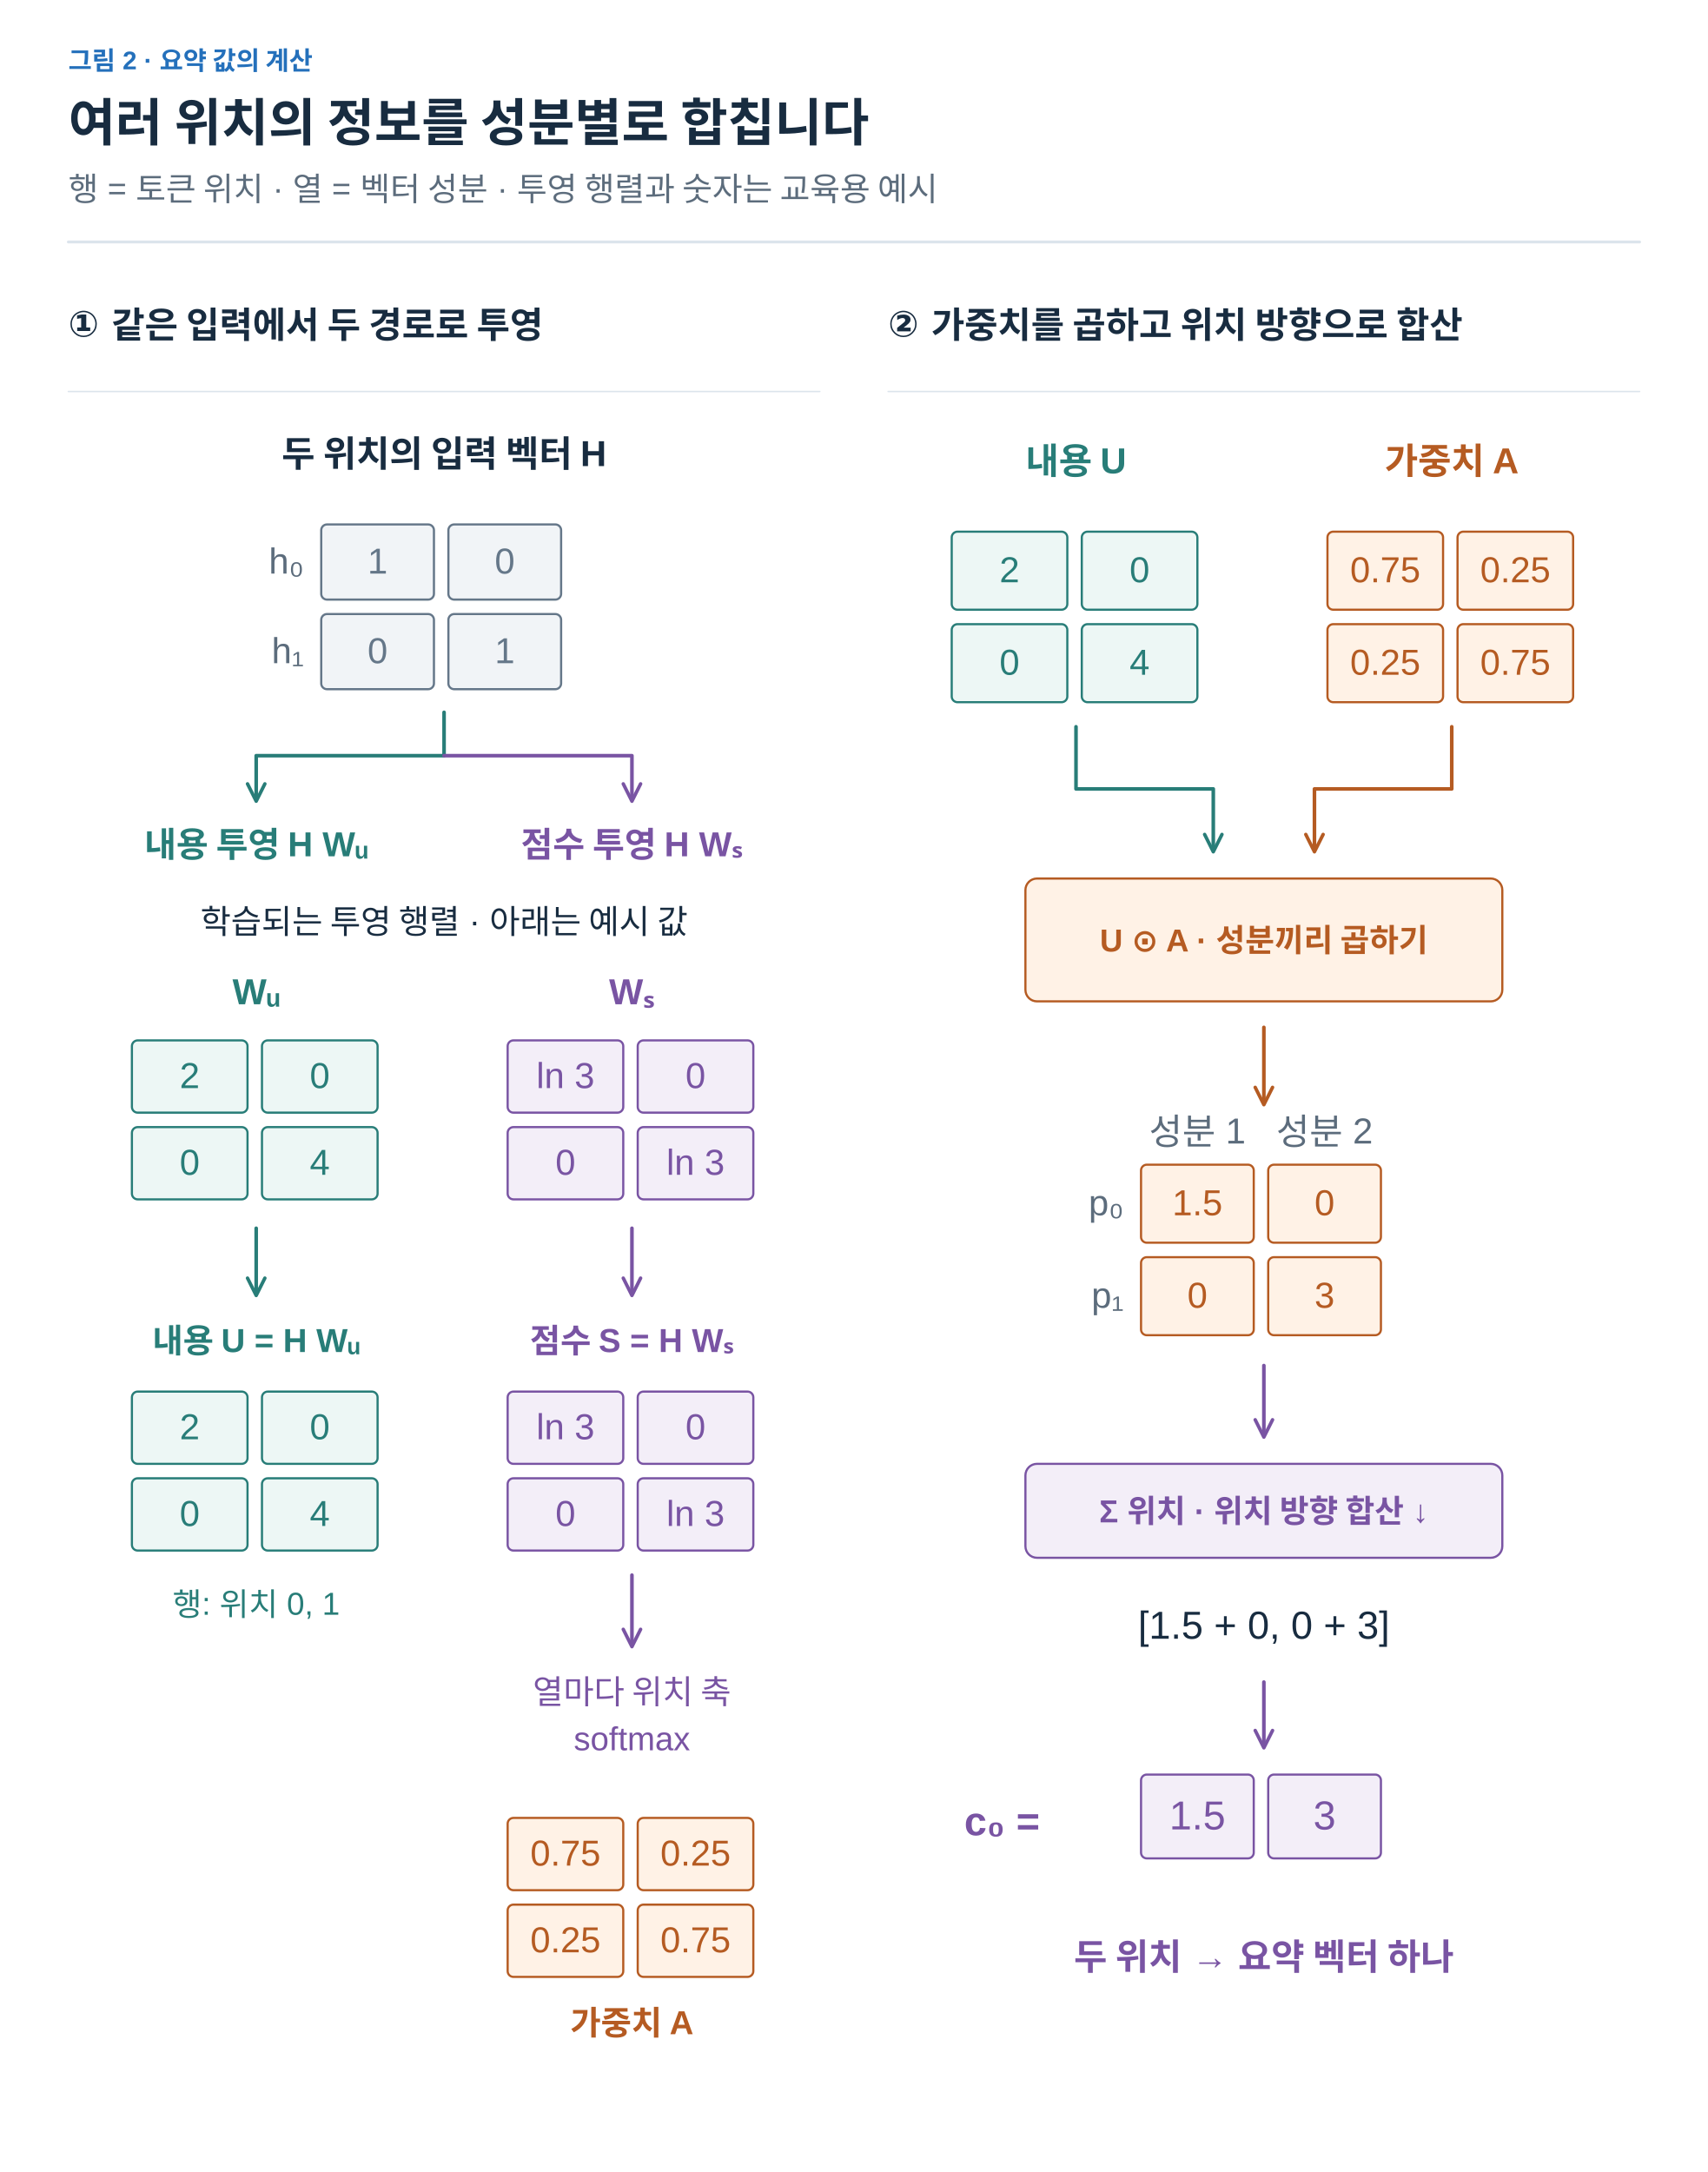
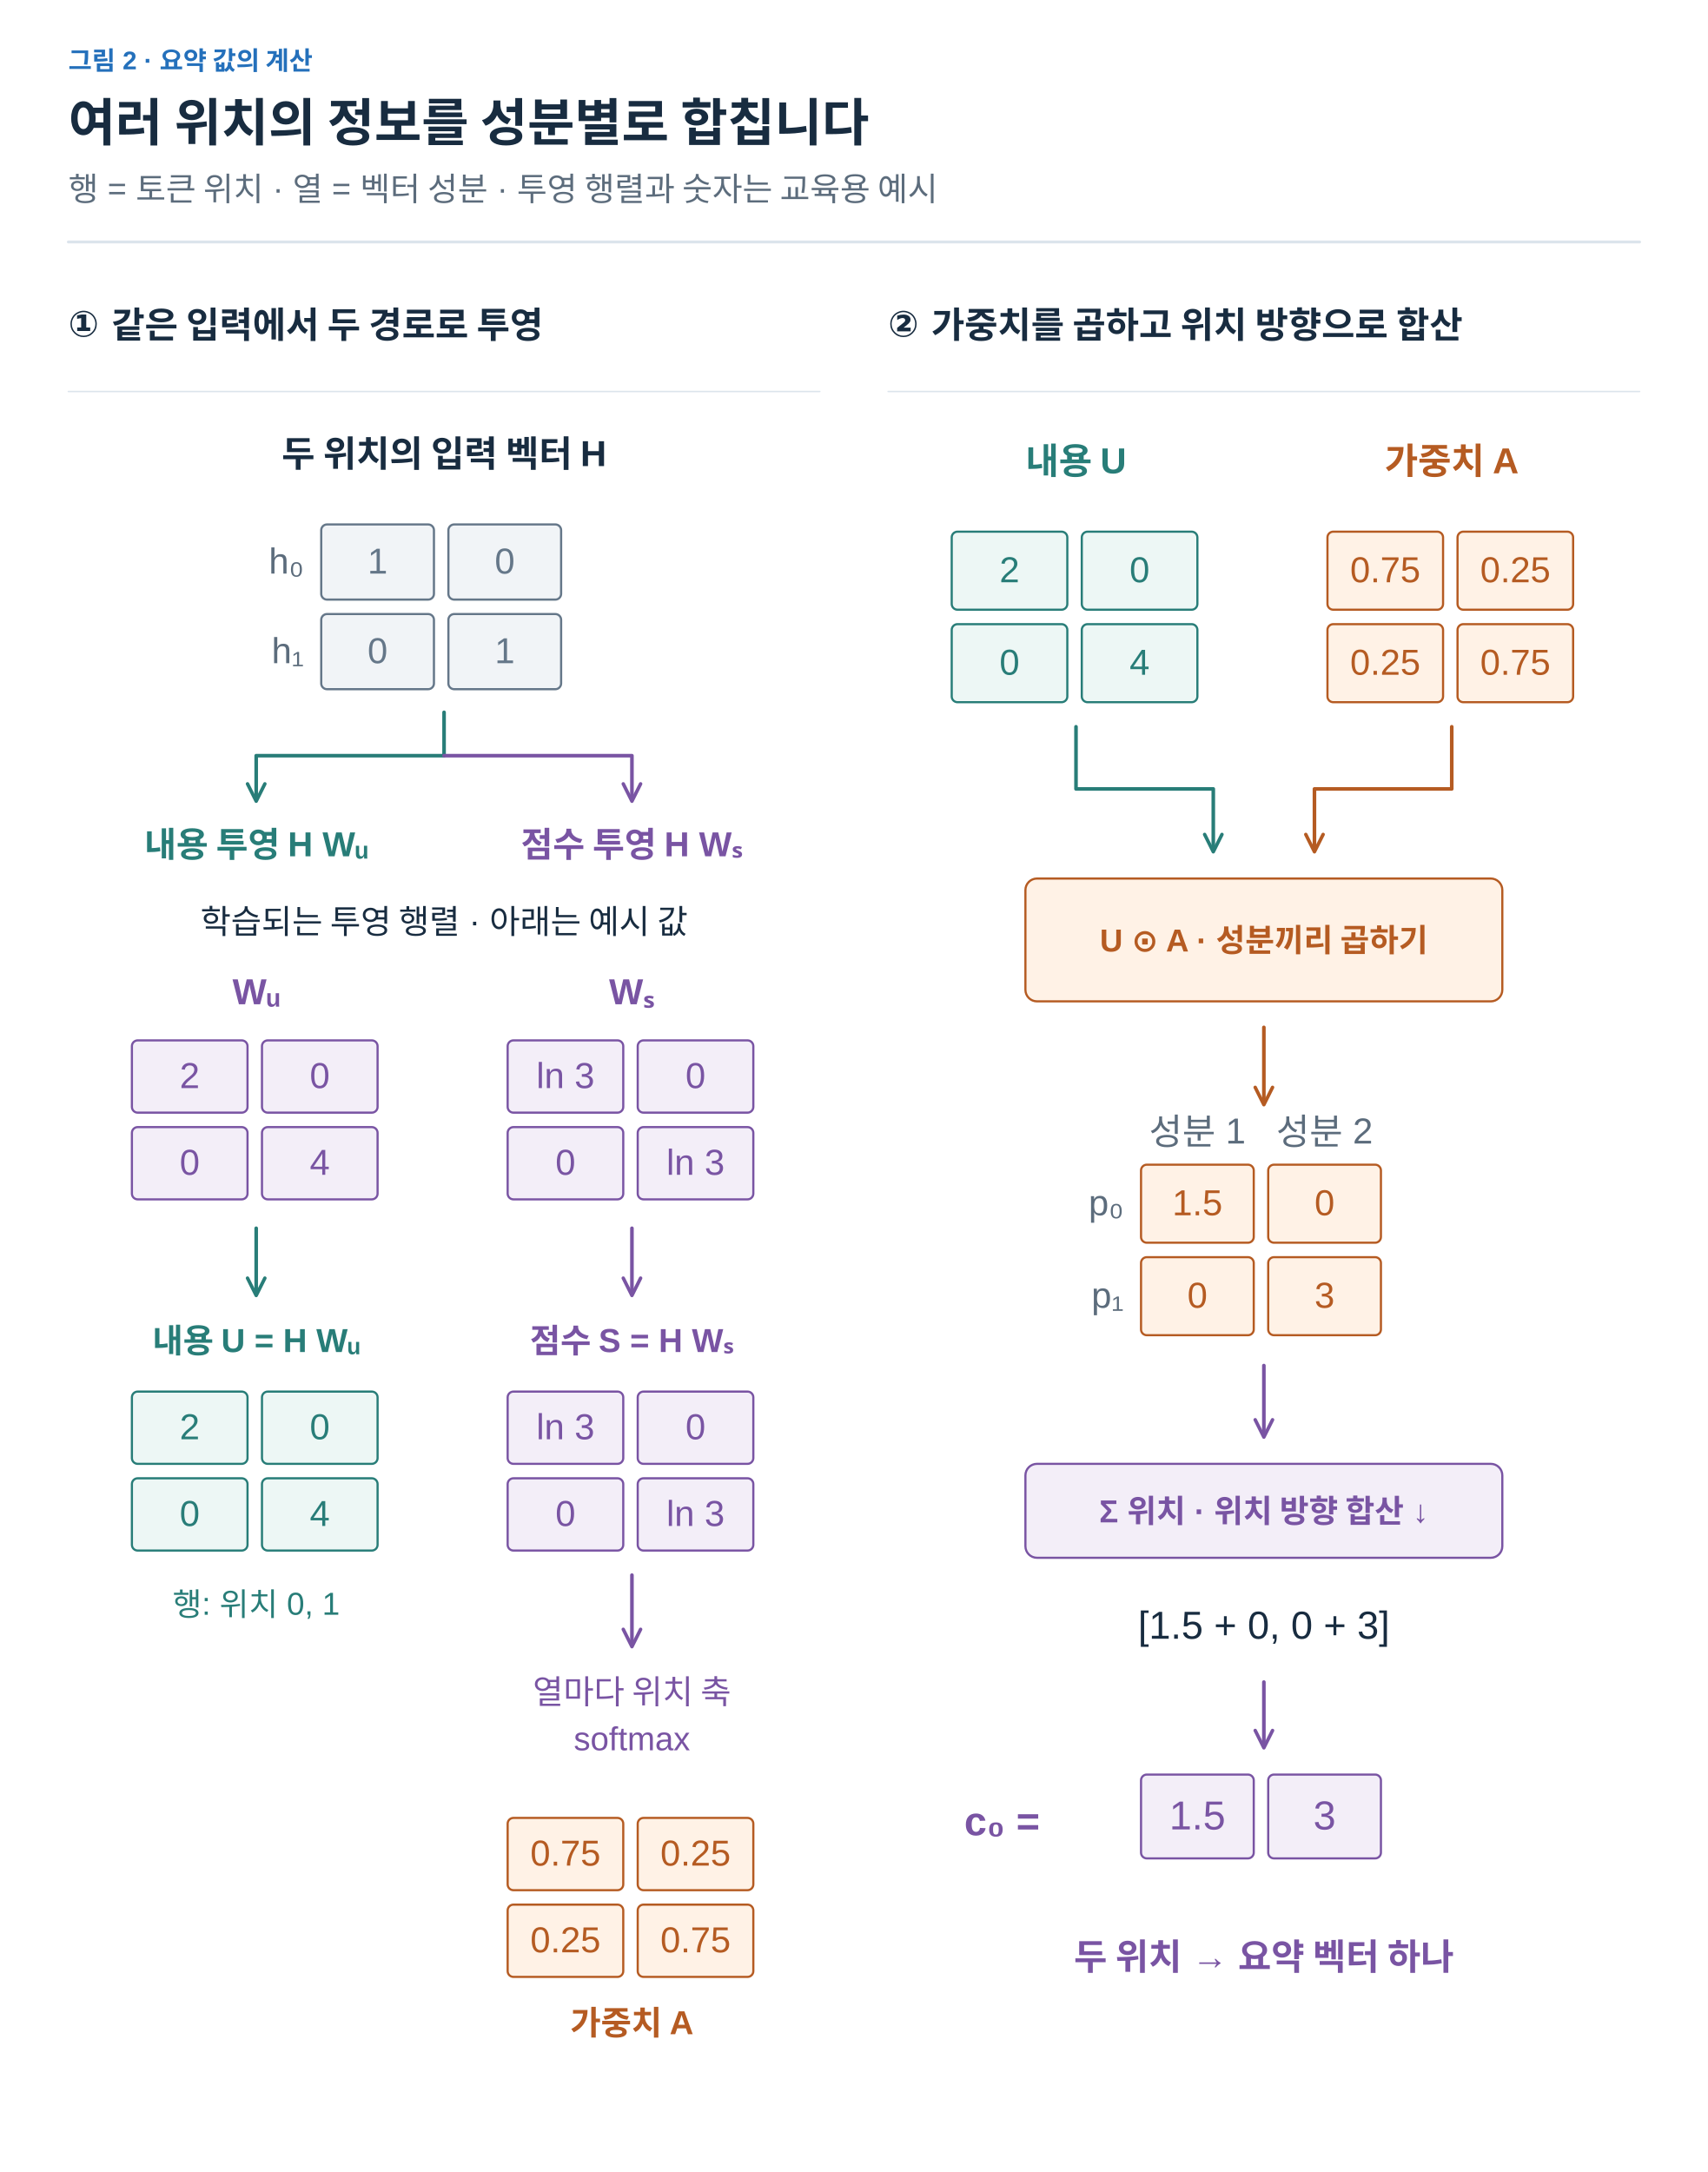
<svg xmlns="http://www.w3.org/2000/svg" width="1200" height="1526" viewBox="0 0 1200 1526" role="img" aria-labelledby="title desc">
  <defs>
    <marker id="arrow-ink" viewBox="0 0 10 10" refX="8" refY="5" markerWidth="6" markerHeight="6" orient="auto">
      <path d="M1 1 L9 5 L1 9" fill="none" stroke="#182C40" stroke-width="1.6" />
    </marker>
    <marker id="arrow-muted" viewBox="0 0 10 10" refX="8" refY="5" markerWidth="6" markerHeight="6" orient="auto">
      <path d="M1 1 L9 5 L1 9" fill="none" stroke="#5C6C7C" stroke-width="1.6" />
    </marker>
    <marker id="arrow-line" viewBox="0 0 10 10" refX="8" refY="5" markerWidth="6" markerHeight="6" orient="auto">
      <path d="M1 1 L9 5 L1 9" fill="none" stroke="#DCE4EC" stroke-width="1.6" />
    </marker>
    <marker id="arrow-paper" viewBox="0 0 10 10" refX="8" refY="5" markerWidth="6" markerHeight="6" orient="auto">
      <path d="M1 1 L9 5 L1 9" fill="none" stroke="#FFFFFF" stroke-width="1.6" />
    </marker>
    <marker id="arrow-blue" viewBox="0 0 10 10" refX="8" refY="5" markerWidth="6" markerHeight="6" orient="auto">
      <path d="M1 1 L9 5 L1 9" fill="none" stroke="#2470BB" stroke-width="1.6" />
    </marker>
    <marker id="arrow-teal" viewBox="0 0 10 10" refX="8" refY="5" markerWidth="6" markerHeight="6" orient="auto">
      <path d="M1 1 L9 5 L1 9" fill="none" stroke="#287D78" stroke-width="1.6" />
    </marker>
    <marker id="arrow-orange" viewBox="0 0 10 10" refX="8" refY="5" markerWidth="6" markerHeight="6" orient="auto">
      <path d="M1 1 L9 5 L1 9" fill="none" stroke="#B55B22" stroke-width="1.6" />
    </marker>
    <marker id="arrow-purple" viewBox="0 0 10 10" refX="8" refY="5" markerWidth="6" markerHeight="6" orient="auto">
      <path d="M1 1 L9 5 L1 9" fill="none" stroke="#7954A3" stroke-width="1.6" />
    </marker>
    <marker id="arrow-gray" viewBox="0 0 10 10" refX="8" refY="5" markerWidth="6" markerHeight="6" orient="auto">
      <path d="M1 1 L9 5 L1 9" fill="none" stroke="#657789" stroke-width="1.6" />
    </marker>
    <marker id="arrow-red" viewBox="0 0 10 10" refX="8" refY="5" markerWidth="6" markerHeight="6" orient="auto">
      <path d="M1 1 L9 5 L1 9" fill="none" stroke="#B34242" stroke-width="1.6" />
    </marker>
    <marker id="arrow-indigo" viewBox="0 0 10 10" refX="8" refY="5" markerWidth="6" markerHeight="6" orient="auto">
      <path d="M1 1 L9 5 L1 9" fill="none" stroke="#4C60A8" stroke-width="1.6" />
    </marker>
    <marker id="arrow-slate" viewBox="0 0 10 10" refX="8" refY="5" markerWidth="6" markerHeight="6" orient="auto">
      <path d="M1 1 L9 5 L1 9" fill="none" stroke="#8191A0" stroke-width="1.6" />
    </marker>
    <marker id="arrow-surface" viewBox="0 0 10 10" refX="8" refY="5" markerWidth="6" markerHeight="6" orient="auto">
      <path d="M1 1 L9 5 L1 9" fill="none" stroke="#F8FAFC" stroke-width="1.6" />
    </marker>
  </defs>
  <style>text{font-family:Arial,"Apple SD Gothic Neo","Noto Sans KR",sans-serif}text[font-family]{font-family:Menlo,Consolas,monospace}path{stroke-linecap:round;stroke-linejoin:round}</style>
  <rect width="100%" height="100%" fill="white" />
  <text x="48" y="49" fill="#2470BB" font-size="18" font-weight="600" text-anchor="start" data-max-width="1104">그림 2 · 요약 값의 계산</text>
  <text x="48" y="99" fill="#182C40" font-size="36" font-weight="700" text-anchor="start" data-max-width="1104">여러 위치의 정보를 성분별로 합칩니다</text>
  <text x="48" y="141" fill="#5C6C7C" font-size="23" font-weight="400" text-anchor="start" data-max-width="1104">행 = 토큰 위치 · 열 = 벡터 성분 · 투영 행렬과 숫자는 교육용 예시</text>
  <path d="M48,170 H1152" stroke="#DCE4EC" stroke-width="2" />
  <g transform="translate(48 206) scale(1.015385)" data-panel="1">
    <text x="0" y="30" fill="#182C40" font-size="25" font-weight="600" text-anchor="start" data-max-width="520">① 같은 입력에서 두 경로로 투영</text>
    <path d="M0 68 L520 68" stroke="#DCE4EC" stroke-width="1" fill="none" />
    <text x="260" y="120" fill="#182C40" font-size="25" font-weight="600" text-anchor="middle" data-max-width="510">두 위치의 입력 벡터 H</text>
    <g data-container="true">
      <rect x="175" y="160" width="78" height="52" rx="4" fill="#F1F4F7" stroke="#657789" stroke-width="1.5" />
      <text x="214" y="194" fill="#657789" font-size="25" font-weight="500" text-anchor="middle" data-max-width="66">1</text>
    </g>
    <g data-container="true">
      <rect x="263" y="160" width="78" height="52" rx="4" fill="#F1F4F7" stroke="#657789" stroke-width="1.5" />
      <text x="302" y="194" fill="#657789" font-size="25" font-weight="500" text-anchor="middle" data-max-width="66">0</text>
    </g>
    <g data-container="true">
      <rect x="175" y="222" width="78" height="52" rx="4" fill="#F1F4F7" stroke="#657789" stroke-width="1.5" />
      <text x="214" y="256" fill="#657789" font-size="25" font-weight="500" text-anchor="middle" data-max-width="66">0</text>
    </g>
    <g data-container="true">
      <rect x="263" y="222" width="78" height="52" rx="4" fill="#F1F4F7" stroke="#657789" stroke-width="1.5" />
      <text x="302" y="256" fill="#657789" font-size="25" font-weight="500" text-anchor="middle" data-max-width="66">1</text>
    </g>
    <text x="163" y="194" fill="#5C6C7C" font-size="25" font-weight="400" text-anchor="end" data-max-width="64">h₀</text>
    <text x="163" y="256" fill="#5C6C7C" font-size="25" font-weight="400" text-anchor="end" data-max-width="64">h₁</text>
    <path d="M260 290 V320 H130 V350" stroke="#287D78" stroke-width="2.5" fill="none" marker-end="url(#arrow-teal)" />
    <path d="M260 320 H390 V350" stroke="#7954A3" stroke-width="2.5" fill="none" marker-end="url(#arrow-purple)" />
    <text x="130" y="390" fill="#287D78" font-size="24" font-weight="600" text-anchor="middle" data-max-width="235">내용 투영 H Wᵤ</text>
    <text x="390" y="390" fill="#7954A3" font-size="24" font-weight="600" text-anchor="middle" data-max-width="235">점수 투영 H Wₛ</text>
    <text x="260" y="443" fill="#182C40" font-size="23" font-weight="400" text-anchor="middle" data-max-width="510">학습되는 투영 행렬 · 아래는 예시 값</text>
-     <text x="130" y="492" fill="#287D78" font-size="25" font-weight="600" text-anchor="middle" data-max-width="200">Wᵤ</text>
+     <text x="130" y="492" fill="#7954A3" font-size="25" font-weight="600" text-anchor="middle" data-max-width="200">Wᵤ</text>
    <text x="390" y="492" fill="#7954A3" font-size="25" font-weight="600" text-anchor="middle" data-max-width="200">Wₛ</text>
    <g data-container="true">
-       <rect x="44" y="517" width="80" height="50" rx="4" fill="#EDF7F5" stroke="#287D78" stroke-width="1.5" />
-       <text x="84" y="550" fill="#287D78" font-size="25" font-weight="500" text-anchor="middle" data-max-width="68">2</text>
-     </g>
-     <g data-container="true">
-       <rect x="134" y="517" width="80" height="50" rx="4" fill="#EDF7F5" stroke="#287D78" stroke-width="1.5" />
-       <text x="174" y="550" fill="#287D78" font-size="25" font-weight="500" text-anchor="middle" data-max-width="68">0</text>
-     </g>
-     <g data-container="true">
-       <rect x="44" y="577" width="80" height="50" rx="4" fill="#EDF7F5" stroke="#287D78" stroke-width="1.5" />
-       <text x="84" y="610" fill="#287D78" font-size="25" font-weight="500" text-anchor="middle" data-max-width="68">0</text>
-     </g>
-     <g data-container="true">
-       <rect x="134" y="577" width="80" height="50" rx="4" fill="#EDF7F5" stroke="#287D78" stroke-width="1.5" />
-       <text x="174" y="610" fill="#287D78" font-size="25" font-weight="500" text-anchor="middle" data-max-width="68">4</text>
+       <rect x="44" y="517" width="80" height="50" rx="4" fill="#F3EEF8" stroke="#7954A3" stroke-width="1.5" />
+       <text x="84" y="550" fill="#7954A3" font-size="25" font-weight="500" text-anchor="middle" data-max-width="68">2</text>
+     </g>
+     <g data-container="true">
+       <rect x="134" y="517" width="80" height="50" rx="4" fill="#F3EEF8" stroke="#7954A3" stroke-width="1.5" />
+       <text x="174" y="550" fill="#7954A3" font-size="25" font-weight="500" text-anchor="middle" data-max-width="68">0</text>
+     </g>
+     <g data-container="true">
+       <rect x="44" y="577" width="80" height="50" rx="4" fill="#F3EEF8" stroke="#7954A3" stroke-width="1.5" />
+       <text x="84" y="610" fill="#7954A3" font-size="25" font-weight="500" text-anchor="middle" data-max-width="68">0</text>
+     </g>
+     <g data-container="true">
+       <rect x="134" y="577" width="80" height="50" rx="4" fill="#F3EEF8" stroke="#7954A3" stroke-width="1.5" />
+       <text x="174" y="610" fill="#7954A3" font-size="25" font-weight="500" text-anchor="middle" data-max-width="68">4</text>
    </g>
    <g data-container="true">
      <rect x="304" y="517" width="80" height="50" rx="4" fill="#F3EEF8" stroke="#7954A3" stroke-width="1.5" />
      <text x="344" y="550" fill="#7954A3" font-size="25" font-weight="500" text-anchor="middle" data-max-width="68">ln 3</text>
    </g>
    <g data-container="true">
      <rect x="394" y="517" width="80" height="50" rx="4" fill="#F3EEF8" stroke="#7954A3" stroke-width="1.5" />
      <text x="434" y="550" fill="#7954A3" font-size="25" font-weight="500" text-anchor="middle" data-max-width="68">0</text>
    </g>
    <g data-container="true">
      <rect x="304" y="577" width="80" height="50" rx="4" fill="#F3EEF8" stroke="#7954A3" stroke-width="1.5" />
      <text x="344" y="610" fill="#7954A3" font-size="25" font-weight="500" text-anchor="middle" data-max-width="68">0</text>
    </g>
    <g data-container="true">
      <rect x="394" y="577" width="80" height="50" rx="4" fill="#F3EEF8" stroke="#7954A3" stroke-width="1.5" />
      <text x="434" y="610" fill="#7954A3" font-size="25" font-weight="500" text-anchor="middle" data-max-width="68">ln 3</text>
    </g>
    <path d="M130 647 L130 692" stroke="#287D78" stroke-width="2.5" fill="none" marker-end="url(#arrow-teal)" />
    <path d="M390 647 L390 692" stroke="#7954A3" stroke-width="2.5" fill="none" marker-end="url(#arrow-purple)" />
    <text x="130" y="733" fill="#287D78" font-size="23" font-weight="600" text-anchor="middle" data-max-width="240">내용 U = H Wᵤ</text>
    <text x="390" y="733" fill="#7954A3" font-size="23" font-weight="600" text-anchor="middle" data-max-width="240">점수 S = H Wₛ</text>
    <g data-container="true">
      <rect x="44" y="760" width="80" height="50" rx="4" fill="#EDF7F5" stroke="#287D78" stroke-width="1.5" />
      <text x="84" y="793" fill="#287D78" font-size="25" font-weight="500" text-anchor="middle" data-max-width="68">2</text>
    </g>
    <g data-container="true">
      <rect x="134" y="760" width="80" height="50" rx="4" fill="#EDF7F5" stroke="#287D78" stroke-width="1.5" />
      <text x="174" y="793" fill="#287D78" font-size="25" font-weight="500" text-anchor="middle" data-max-width="68">0</text>
    </g>
    <g data-container="true">
      <rect x="44" y="820" width="80" height="50" rx="4" fill="#EDF7F5" stroke="#287D78" stroke-width="1.5" />
      <text x="84" y="853" fill="#287D78" font-size="25" font-weight="500" text-anchor="middle" data-max-width="68">0</text>
    </g>
    <g data-container="true">
      <rect x="134" y="820" width="80" height="50" rx="4" fill="#EDF7F5" stroke="#287D78" stroke-width="1.5" />
      <text x="174" y="853" fill="#287D78" font-size="25" font-weight="500" text-anchor="middle" data-max-width="68">4</text>
    </g>
    <g data-container="true">
      <rect x="304" y="760" width="80" height="50" rx="4" fill="#F3EEF8" stroke="#7954A3" stroke-width="1.5" />
      <text x="344" y="793" fill="#7954A3" font-size="25" font-weight="500" text-anchor="middle" data-max-width="68">ln 3</text>
    </g>
    <g data-container="true">
      <rect x="394" y="760" width="80" height="50" rx="4" fill="#F3EEF8" stroke="#7954A3" stroke-width="1.5" />
      <text x="434" y="793" fill="#7954A3" font-size="25" font-weight="500" text-anchor="middle" data-max-width="68">0</text>
    </g>
    <g data-container="true">
      <rect x="304" y="820" width="80" height="50" rx="4" fill="#F3EEF8" stroke="#7954A3" stroke-width="1.5" />
      <text x="344" y="853" fill="#7954A3" font-size="25" font-weight="500" text-anchor="middle" data-max-width="68">0</text>
    </g>
    <g data-container="true">
      <rect x="394" y="820" width="80" height="50" rx="4" fill="#F3EEF8" stroke="#7954A3" stroke-width="1.5" />
      <text x="434" y="853" fill="#7954A3" font-size="25" font-weight="500" text-anchor="middle" data-max-width="68">ln 3</text>
    </g>
    <text x="130" y="915" fill="#287D78" font-size="22" font-weight="400" text-anchor="middle" data-max-width="235">행: 위치 0, 1</text>
    <path d="M390 887 L390 935" stroke="#7954A3" stroke-width="2.5" fill="none" marker-end="url(#arrow-purple)" />
    <text x="390" y="976" fill="#7954A3" font-size="23" font-weight="400" text-anchor="middle" data-max-width="240">열마다 위치 축</text>
    <text x="390" y="1008.2" fill="#7954A3" font-size="23" font-weight="400" text-anchor="middle" data-max-width="240">softmax</text>
    <g data-container="true">
      <rect x="304" y="1055" width="80" height="50" rx="4" fill="#FFF2E6" stroke="#B55B22" stroke-width="1.5" />
      <text x="344" y="1088" fill="#B55B22" font-size="25" font-weight="500" text-anchor="middle" data-max-width="68">0.75</text>
    </g>
    <g data-container="true">
      <rect x="394" y="1055" width="80" height="50" rx="4" fill="#FFF2E6" stroke="#B55B22" stroke-width="1.5" />
      <text x="434" y="1088" fill="#B55B22" font-size="25" font-weight="500" text-anchor="middle" data-max-width="68">0.25</text>
    </g>
    <g data-container="true">
      <rect x="304" y="1115" width="80" height="50" rx="4" fill="#FFF2E6" stroke="#B55B22" stroke-width="1.5" />
      <text x="344" y="1148" fill="#B55B22" font-size="25" font-weight="500" text-anchor="middle" data-max-width="68">0.25</text>
    </g>
    <g data-container="true">
      <rect x="394" y="1115" width="80" height="50" rx="4" fill="#FFF2E6" stroke="#B55B22" stroke-width="1.5" />
      <text x="434" y="1148" fill="#B55B22" font-size="25" font-weight="500" text-anchor="middle" data-max-width="68">0.75</text>
    </g>
    <text x="390" y="1205" fill="#B55B22" font-size="23" font-weight="600" text-anchor="middle" data-max-width="240">가중치 A</text>
  </g>
  <g transform="translate(624 206) scale(1.015385)" data-panel="2">
    <text x="0" y="30" fill="#182C40" font-size="25" font-weight="600" text-anchor="start" data-max-width="520">② 가중치를 곱하고 위치 방향으로 합산</text>
    <path d="M0 68 L520 68" stroke="#DCE4EC" stroke-width="1" fill="none" />
    <text x="130" y="125" fill="#287D78" font-size="25" font-weight="600" text-anchor="middle" data-max-width="230">내용 U</text>
    <text x="390" y="125" fill="#B55B22" font-size="25" font-weight="600" text-anchor="middle" data-max-width="230">가중치 A</text>
    <g data-container="true">
      <rect x="44" y="165" width="80" height="54" rx="4" fill="#EDF7F5" stroke="#287D78" stroke-width="1.5" />
      <text x="84" y="200" fill="#287D78" font-size="25" font-weight="500" text-anchor="middle" data-max-width="68">2</text>
    </g>
    <g data-container="true">
      <rect x="134" y="165" width="80" height="54" rx="4" fill="#EDF7F5" stroke="#287D78" stroke-width="1.5" />
      <text x="174" y="200" fill="#287D78" font-size="25" font-weight="500" text-anchor="middle" data-max-width="68">0</text>
    </g>
    <g data-container="true">
      <rect x="44" y="229" width="80" height="54" rx="4" fill="#EDF7F5" stroke="#287D78" stroke-width="1.5" />
      <text x="84" y="264" fill="#287D78" font-size="25" font-weight="500" text-anchor="middle" data-max-width="68">0</text>
    </g>
    <g data-container="true">
      <rect x="134" y="229" width="80" height="54" rx="4" fill="#EDF7F5" stroke="#287D78" stroke-width="1.5" />
      <text x="174" y="264" fill="#287D78" font-size="25" font-weight="500" text-anchor="middle" data-max-width="68">4</text>
    </g>
    <g data-container="true">
      <rect x="304" y="165" width="80" height="54" rx="4" fill="#FFF2E6" stroke="#B55B22" stroke-width="1.5" />
      <text x="344" y="200" fill="#B55B22" font-size="25" font-weight="500" text-anchor="middle" data-max-width="68">0.75</text>
    </g>
    <g data-container="true">
      <rect x="394" y="165" width="80" height="54" rx="4" fill="#FFF2E6" stroke="#B55B22" stroke-width="1.5" />
      <text x="434" y="200" fill="#B55B22" font-size="25" font-weight="500" text-anchor="middle" data-max-width="68">0.25</text>
    </g>
    <g data-container="true">
      <rect x="304" y="229" width="80" height="54" rx="4" fill="#FFF2E6" stroke="#B55B22" stroke-width="1.5" />
      <text x="344" y="264" fill="#B55B22" font-size="25" font-weight="500" text-anchor="middle" data-max-width="68">0.25</text>
    </g>
    <g data-container="true">
      <rect x="394" y="229" width="80" height="54" rx="4" fill="#FFF2E6" stroke="#B55B22" stroke-width="1.5" />
      <text x="434" y="264" fill="#B55B22" font-size="25" font-weight="500" text-anchor="middle" data-max-width="68">0.75</text>
    </g>
    <path d="M130 300 V343 H225 V385" stroke="#287D78" stroke-width="2.5" fill="none" marker-end="url(#arrow-teal)" />
    <path d="M390 300 V343 H295 V385" stroke="#B55B22" stroke-width="2.5" fill="none" marker-end="url(#arrow-orange)" />
    <rect x="95" y="405" width="330" height="85" rx="8" fill="#FFF2E6" stroke="#B55B22" stroke-width="1.5" />
    <text x="260" y="455.5" fill="#B55B22" font-size="22" font-weight="600" text-anchor="middle" data-max-width="318">U ⊙ A · 성분끼리 곱하기</text>
    <path d="M260 508 L260 560" stroke="#B55B22" stroke-width="2.5" fill="none" marker-end="url(#arrow-orange)" />
    <g data-container="true">
      <rect x="175" y="603" width="78" height="54" rx="4" fill="#FFF2E6" stroke="#B55B22" stroke-width="1.5" />
      <text x="214" y="638" fill="#B55B22" font-size="25" font-weight="500" text-anchor="middle" data-max-width="66">1.5</text>
    </g>
    <g data-container="true">
      <rect x="263" y="603" width="78" height="54" rx="4" fill="#FFF2E6" stroke="#B55B22" stroke-width="1.5" />
      <text x="302" y="638" fill="#B55B22" font-size="25" font-weight="500" text-anchor="middle" data-max-width="66">0</text>
    </g>
    <g data-container="true">
      <rect x="175" y="667" width="78" height="54" rx="4" fill="#FFF2E6" stroke="#B55B22" stroke-width="1.5" />
      <text x="214" y="702" fill="#B55B22" font-size="25" font-weight="500" text-anchor="middle" data-max-width="66">0</text>
    </g>
    <g data-container="true">
      <rect x="263" y="667" width="78" height="54" rx="4" fill="#FFF2E6" stroke="#B55B22" stroke-width="1.5" />
      <text x="302" y="702" fill="#B55B22" font-size="25" font-weight="500" text-anchor="middle" data-max-width="66">3</text>
    </g>
    <text x="163" y="638" fill="#5C6C7C" font-size="25" font-weight="400" text-anchor="end" data-max-width="64">p₀</text>
    <text x="163" y="702" fill="#5C6C7C" font-size="25" font-weight="400" text-anchor="end" data-max-width="64">p₁</text>
    <text x="214" y="589" fill="#5C6C7C" font-size="25" font-weight="400" text-anchor="middle" data-max-width="78">성분 1</text>
    <text x="302" y="589" fill="#5C6C7C" font-size="25" font-weight="400" text-anchor="middle" data-max-width="78">성분 2</text>
    <path d="M260 742 L260 790" stroke="#7954A3" stroke-width="2.5" fill="none" marker-end="url(#arrow-purple)" />
    <rect x="95" y="810" width="330" height="65" rx="8" fill="#F3EEF8" stroke="#7954A3" stroke-width="1.5" />
    <text x="260" y="850.5" fill="#7954A3" font-size="22" font-weight="600" text-anchor="middle" data-max-width="318">Σ 위치 · 위치 방향 합산 ↓</text>
    <text x="260" y="931" fill="#182C40" font-size="27" font-weight="400" text-anchor="middle" data-max-width="490">[1.5 + 0, 0 + 3]</text>
    <path d="M260 961 L260 1005" stroke="#7954A3" stroke-width="2.5" fill="none" marker-end="url(#arrow-purple)" />
    <text x="105" y="1067" fill="#7954A3" font-size="28" font-weight="600" text-anchor="end" data-max-width="100">c₀ =</text>
    <g data-container="true">
      <rect x="175" y="1025" width="78" height="58" rx="4" fill="#F3EEF8" stroke="#7954A3" stroke-width="1.5" />
      <text x="214" y="1062.96" fill="#7954A3" font-size="28" font-weight="500" text-anchor="middle" data-max-width="66">1.5</text>
    </g>
    <g data-container="true">
      <rect x="263" y="1025" width="78" height="58" rx="4" fill="#F3EEF8" stroke="#7954A3" stroke-width="1.5" />
      <text x="302" y="1062.96" fill="#7954A3" font-size="28" font-weight="500" text-anchor="middle" data-max-width="66">3</text>
    </g>
    <text x="260" y="1160" fill="#7954A3" font-size="25" font-weight="600" text-anchor="middle" data-max-width="500">두 위치 → 요약 벡터 하나</text>
  </g>
</svg>
